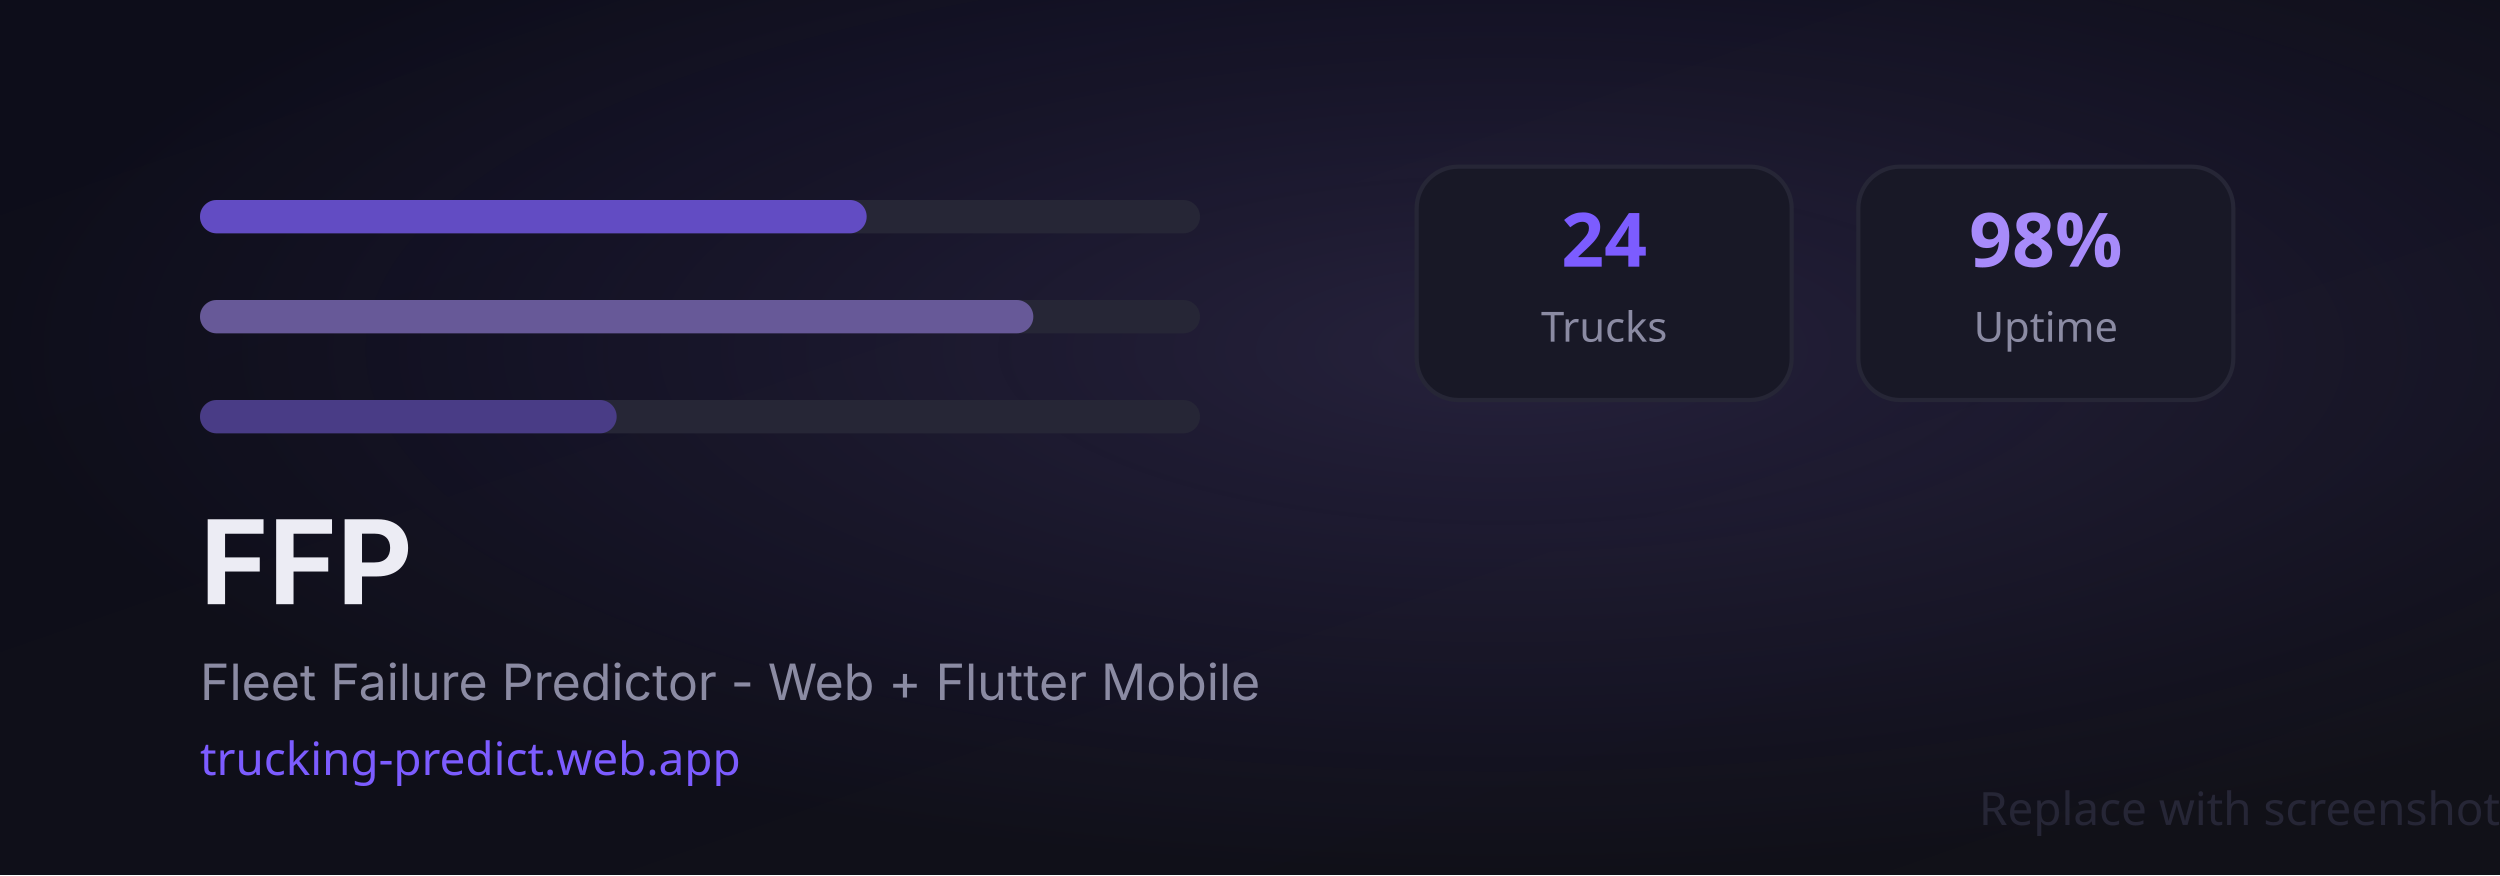
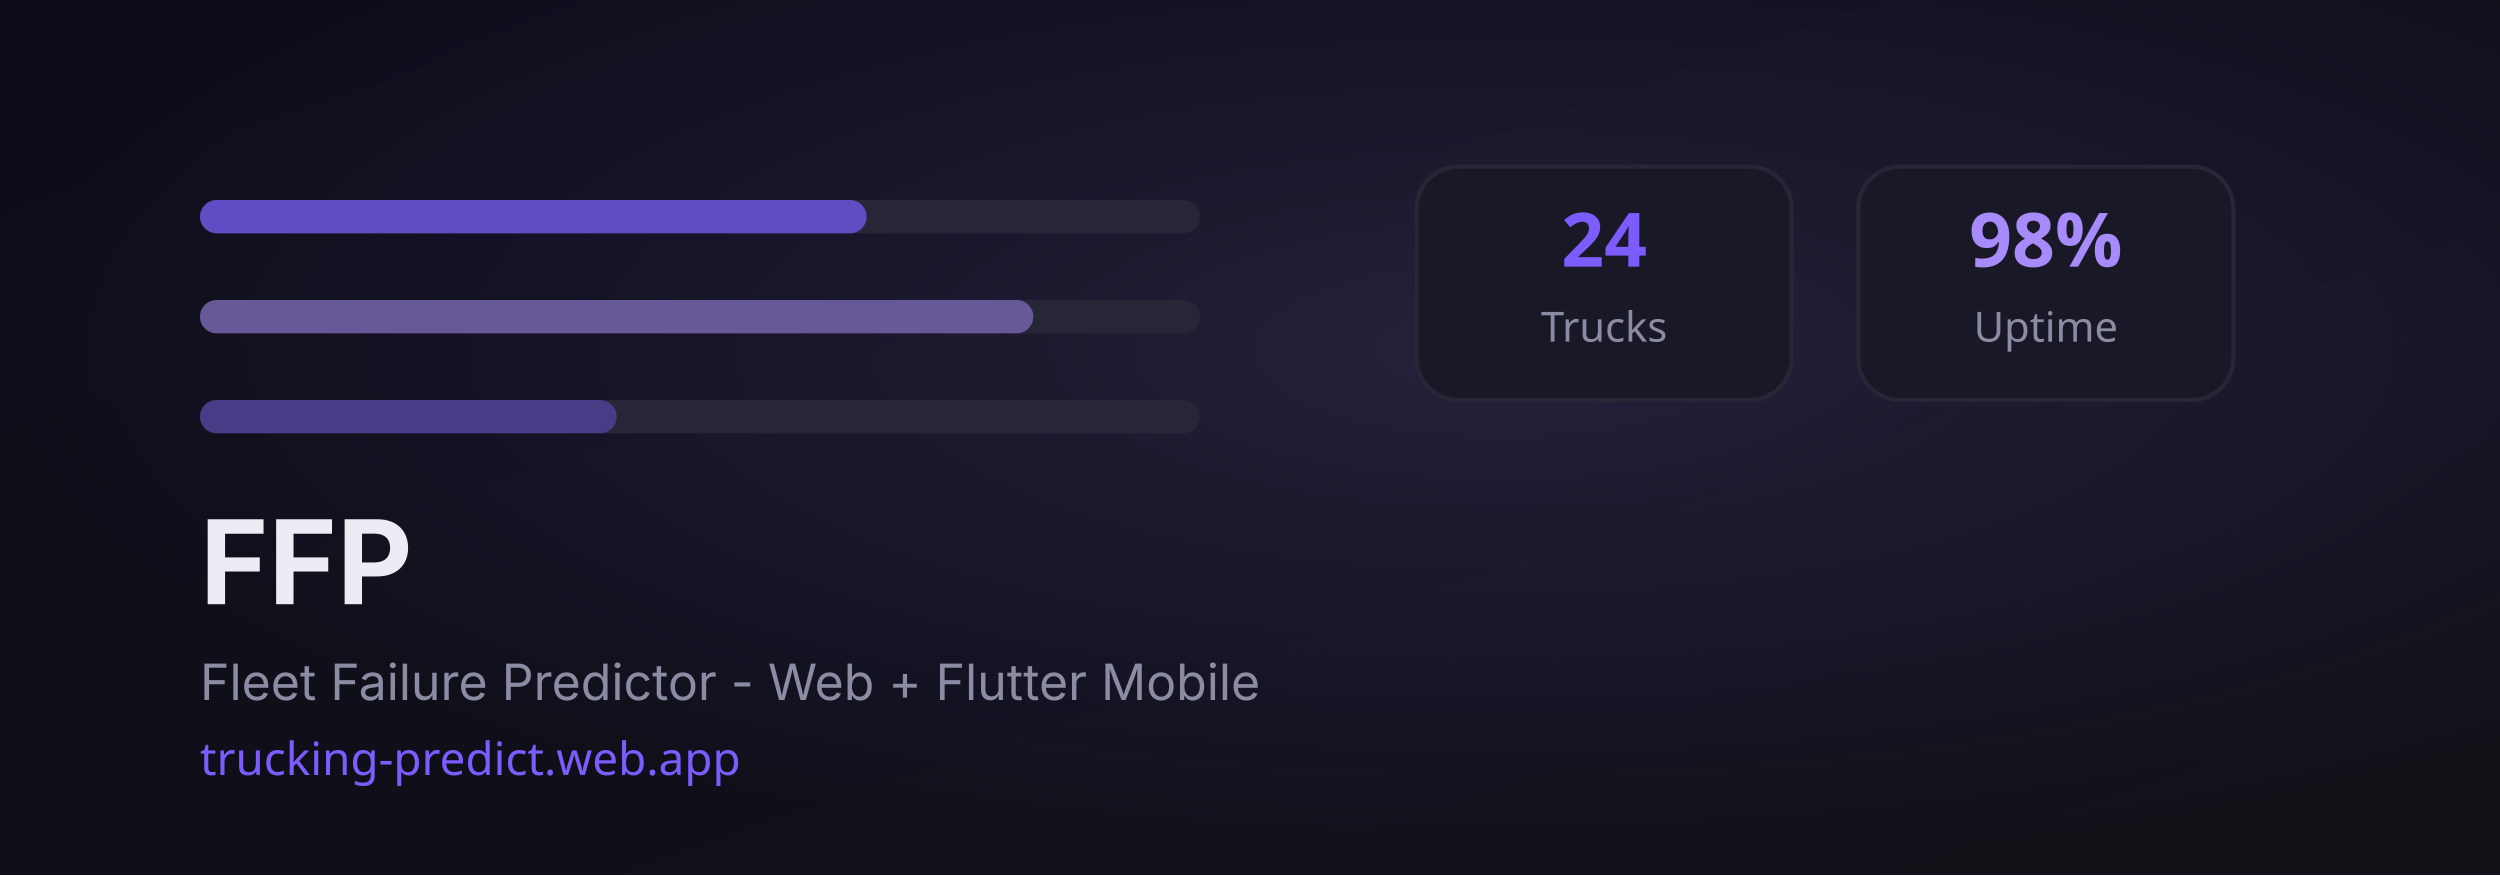
<svg xmlns="http://www.w3.org/2000/svg" viewBox="0 0 600 210" width="600" height="210">
  <defs>
    <linearGradient id="bg2" x1="0%" y1="0%" x2="100%" y2="100%">
      <stop offset="0%" stop-color="#0D0D1A" />
      <stop offset="100%" stop-color="#111118" />
    </linearGradient>
    <radialGradient id="glow2" cx="60%" cy="40%" r="60%">
      <stop offset="0%" stop-color="#A78BFA" stop-opacity="0.15" />
      <stop offset="100%" stop-color="#7C5CFF" stop-opacity="0" />
    </radialGradient>
  </defs>
  <rect width="600" height="210" fill="url(#bg2)" />
  <rect width="600" height="210" fill="url(#glow2)" />
  <rect x="48" y="48" width="240" height="8" rx="4" fill="#262636" />
  <rect x="48" y="48" width="160" height="8" rx="4" fill="#7C5CFF" opacity="0.7" />
  <rect x="48" y="72" width="240" height="8" rx="4" fill="#262636" />
  <rect x="48" y="72" width="200" height="8" rx="4" fill="#A78BFA" opacity="0.5" />
  <rect x="48" y="96" width="240" height="8" rx="4" fill="#262636" />
  <rect x="48" y="96" width="100" height="8" rx="4" fill="#7C5CFF" opacity="0.4" />
  <rect x="340" y="40" width="90" height="56" rx="10" fill="#181826" stroke="#262636" stroke-width="1" />
  <text x="385" y="64" font-family="system-ui" font-size="18" font-weight="700" fill="#7C5CFF" text-anchor="middle">24</text>
  <text x="385" y="82" font-family="system-ui" font-size="10" fill="#8B8BA3" text-anchor="middle">Trucks</text>
  <rect x="446" y="40" width="90" height="56" rx="10" fill="#181826" stroke="#262636" stroke-width="1" />
  <text x="491" y="64" font-family="system-ui" font-size="18" font-weight="700" fill="#A78BFA" text-anchor="middle">98%</text>
  <text x="491" y="82" font-family="system-ui" font-size="10" fill="#8B8BA3" text-anchor="middle">Uptime</text>
  <text x="48" y="145" font-family="system-ui, -apple-system, sans-serif" font-size="28" font-weight="700" fill="#ECECF4">FFP</text>
  <text x="48" y="168" font-family="system-ui, -apple-system, sans-serif" font-size="12" fill="#8B8BA3">Fleet Failure Predictor - Web + Flutter Mobile</text>
  <text x="48" y="186" font-family="system-ui" font-size="11" fill="#7C5CFF">trucking-predict.web.app</text>
-   <text x="600" y="198" font-family="system-ui" font-size="11" fill="#262636" text-anchor="end">Replace with screenshot</text>
</svg>
